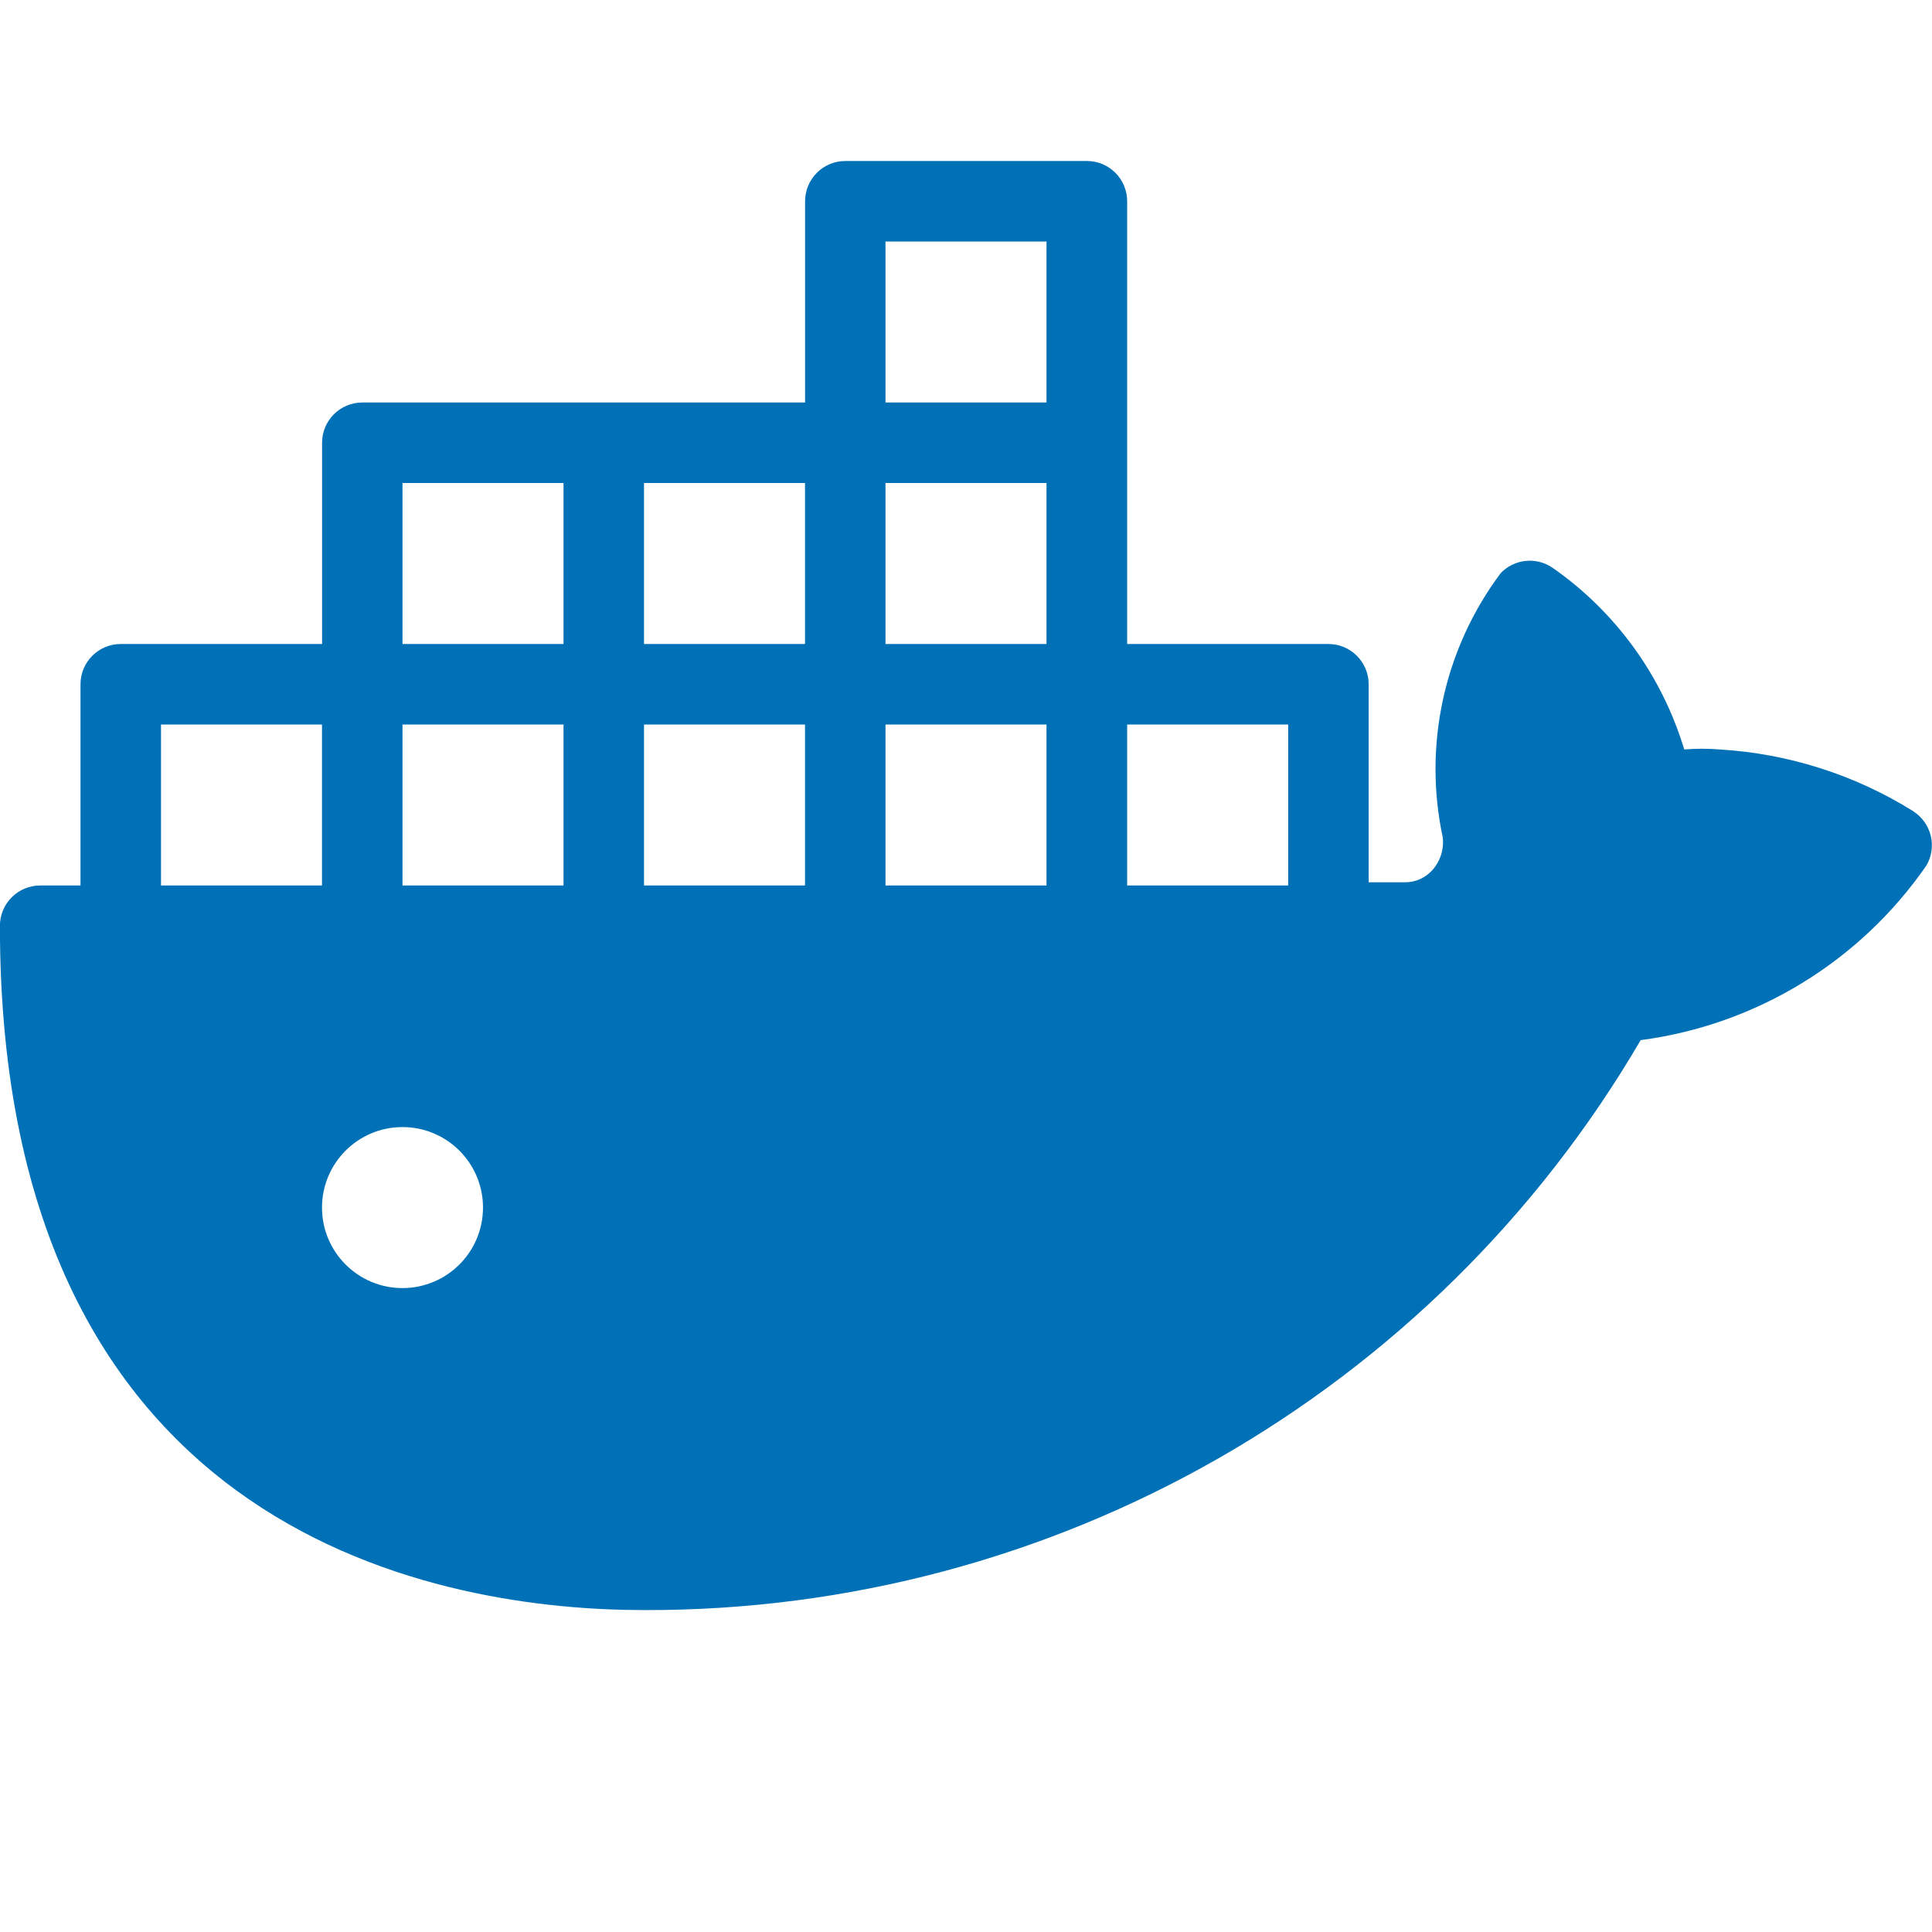
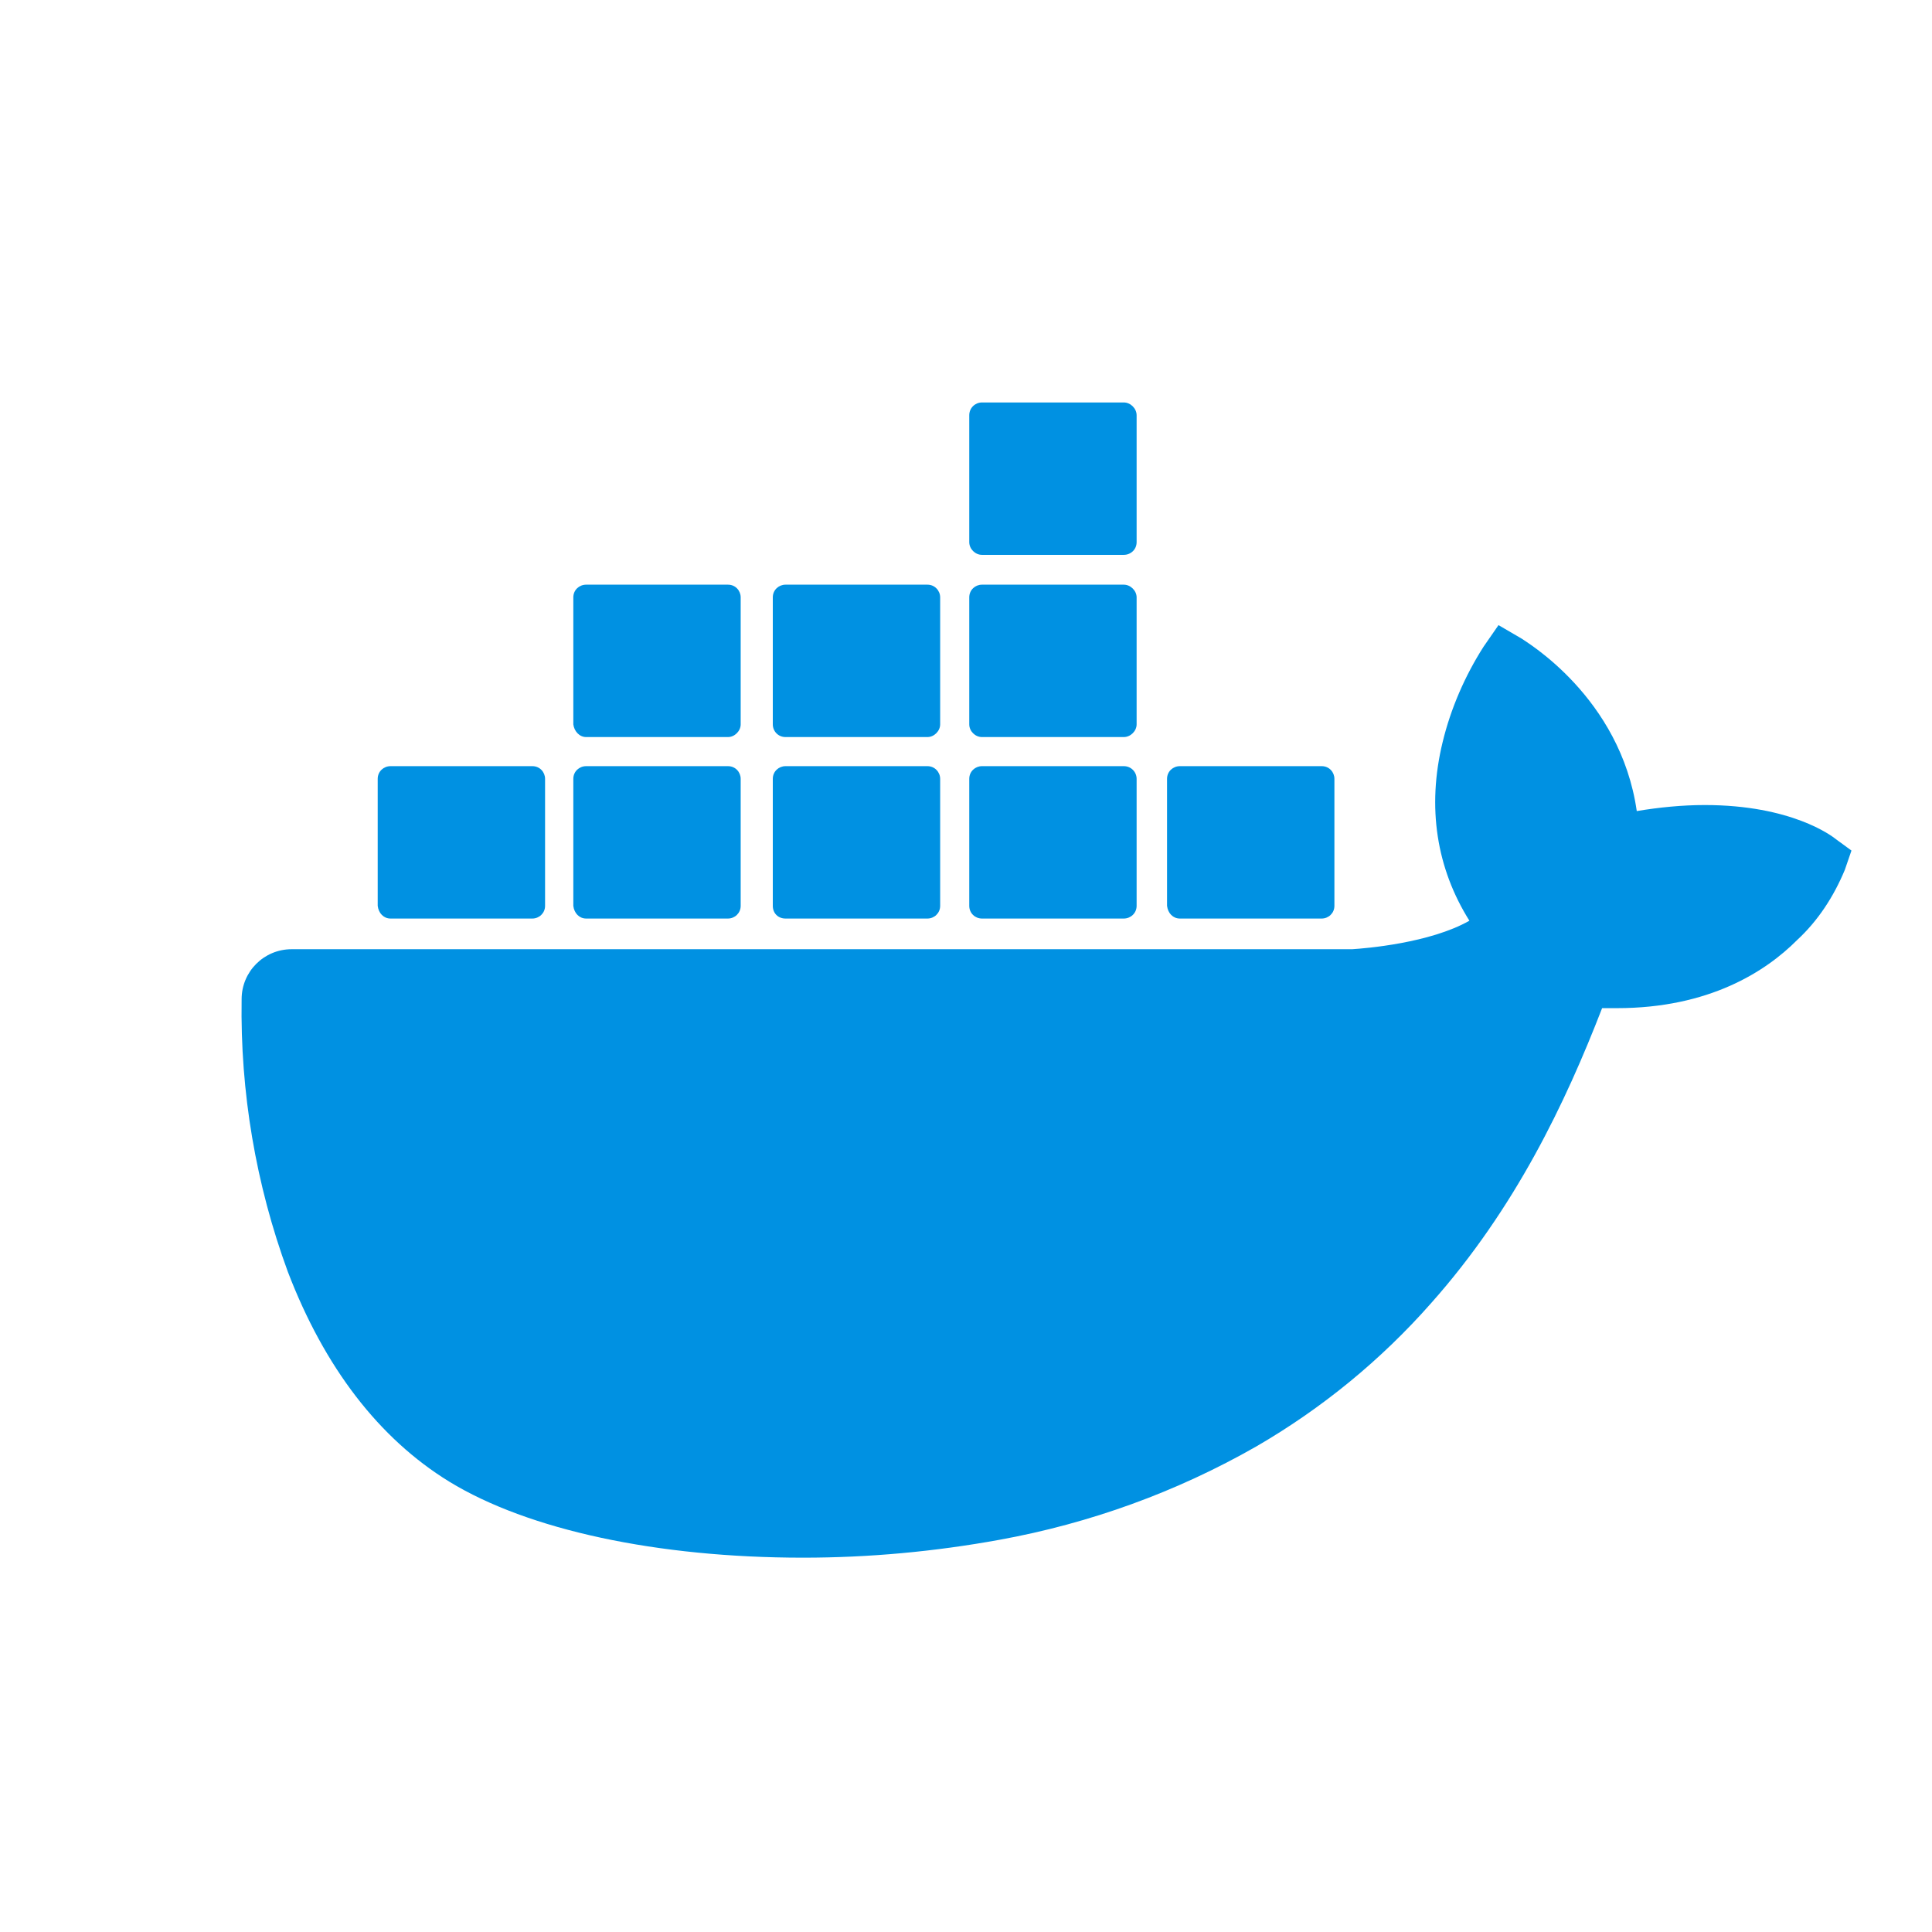
- <svg xmlns="http://www.w3.org/2000/svg" width="24" height="24" viewBox="0 0 24 24">
-   <g fill="none" fill-rule="evenodd">
-     <path d="M0 0h24v24H0z" />
-     <path fill="#0071B7" d="M23.772 10.08a5.12 5.12 0 0 0-2.41-.77 2.7 2.7 0 0 0-.44 0 4.24 4.24 0 0 0-1.64-2.26.5.5 0 0 0-.64.07 4.06 4.06 0 0 0-.72 3.28.52.52 0 0 1-.13.41.45.45 0 0 1-.34.15h-.45V8.5a.5.5 0 0 0-.5-.5h-2.5V2.5a.5.5 0 0 0-.5-.5h-3a.5.5 0 0 0-.501.5V5h-5.5a.5.5 0 0 0-.5.5V8H1.5a.5.5 0 0 0-.5.5V11H.5a.5.5 0 0 0-.501.501c0 7.67 5.59 8.5 8 8.5a14.292 14.292 0 0 0 12.382-7.08 5.13 5.13 0 0 0 3.55-2.17.5.5 0 0 0-.16-.67zm-7.77.92h-2V9h2v2zM5 11V9h2v2H5zm3 0V9h2v2h-2zm5-5v2h-2V6h2zm-2 5V9h2v2h-2zm0-8h2v2h-2V3zm-1 5h-2V6h2v2zm-5-2h2v2H5V6zM2 9h2v2H2V9zm3 7.001a1 1 0 1 1 0-2 1 1 0 0 1 0 2z" />
-   </g>
+ <svg xmlns="http://www.w3.org/2000/svg" width="24" height="24" viewBox="0 0 16 16" fill="none">
+   <path d="M15.206 6.951C15.169 6.921 14.835 6.667 14.118 6.667C13.932 6.667 13.74 6.686 13.555 6.717C13.419 5.771 12.633 5.313 12.602 5.289L12.41 5.177L12.286 5.356C12.132 5.597 12.014 5.869 11.947 6.147C11.816 6.686 11.897 7.192 12.169 7.625C11.841 7.811 11.309 7.854 11.198 7.861H2.415C2.186 7.861 2.001 8.046 2.001 8.275C1.989 9.043 2.118 9.809 2.384 10.533C2.687 11.324 3.138 11.912 3.72 12.27C4.375 12.671 5.445 12.9 6.651 12.9C7.194 12.9 7.739 12.85 8.277 12.752C9.026 12.616 9.744 12.356 10.404 11.979C10.949 11.663 11.438 11.262 11.852 10.792C12.551 10.006 12.966 9.128 13.268 8.349C13.312 8.349 13.348 8.349 13.392 8.349C14.153 8.349 14.623 8.046 14.882 7.786C15.056 7.625 15.185 7.427 15.278 7.204L15.333 7.044L15.206 6.951ZM9.771 7.607H10.946C11.001 7.607 11.051 7.563 11.051 7.502V6.45C11.051 6.395 11.008 6.345 10.946 6.345H9.771C9.715 6.345 9.665 6.388 9.665 6.45V7.502C9.672 7.563 9.715 7.607 9.771 7.607ZM8.132 4.595H9.307C9.363 4.595 9.413 4.552 9.413 4.49V3.439C9.413 3.383 9.363 3.333 9.307 3.333H8.132C8.077 3.333 8.027 3.377 8.027 3.439V4.49C8.027 4.546 8.076 4.595 8.132 4.595ZM8.132 6.104H9.307C9.363 6.104 9.413 6.054 9.413 5.999V4.947C9.413 4.892 9.363 4.842 9.307 4.842H8.132C8.077 4.842 8.027 4.885 8.027 4.947V5.999C8.027 6.055 8.076 6.104 8.132 6.104ZM6.505 6.104H7.681C7.736 6.104 7.786 6.054 7.786 5.999V4.947C7.786 4.892 7.742 4.842 7.681 4.842H6.505C6.45 4.842 6.4 4.885 6.4 4.947V5.999C6.4 6.055 6.444 6.104 6.505 6.104ZM4.854 6.104H6.029C6.084 6.104 6.134 6.054 6.134 5.999V4.947C6.134 4.892 6.091 4.842 6.029 4.842H4.854C4.798 4.842 4.748 4.885 4.748 4.947V5.999C4.755 6.055 4.798 6.104 4.854 6.104ZM8.132 7.607H9.307C9.363 7.607 9.413 7.563 9.413 7.502V6.45C9.413 6.395 9.369 6.345 9.307 6.345H8.132C8.077 6.345 8.027 6.388 8.027 6.45V7.502C8.027 7.563 8.076 7.607 8.132 7.607ZM6.505 7.607H7.681C7.736 7.607 7.786 7.563 7.786 7.502V6.45C7.786 6.395 7.742 6.345 7.681 6.345H6.505C6.45 6.345 6.4 6.388 6.4 6.45V7.502C6.4 7.563 6.444 7.607 6.505 7.607ZM4.854 7.607H6.029C6.084 7.607 6.134 7.563 6.134 7.502V6.45C6.134 6.395 6.091 6.345 6.029 6.345H4.854C4.798 6.345 4.748 6.388 4.748 6.45V7.502C4.755 7.563 4.798 7.607 4.854 7.607ZM3.234 7.607H4.409C4.464 7.607 4.514 7.563 4.514 7.502V6.45C4.514 6.395 4.471 6.345 4.409 6.345H3.234C3.178 6.345 3.128 6.388 3.128 6.45V7.502C3.135 7.563 3.178 7.607 3.234 7.607Z" fill="#0091E2" />
</svg>
